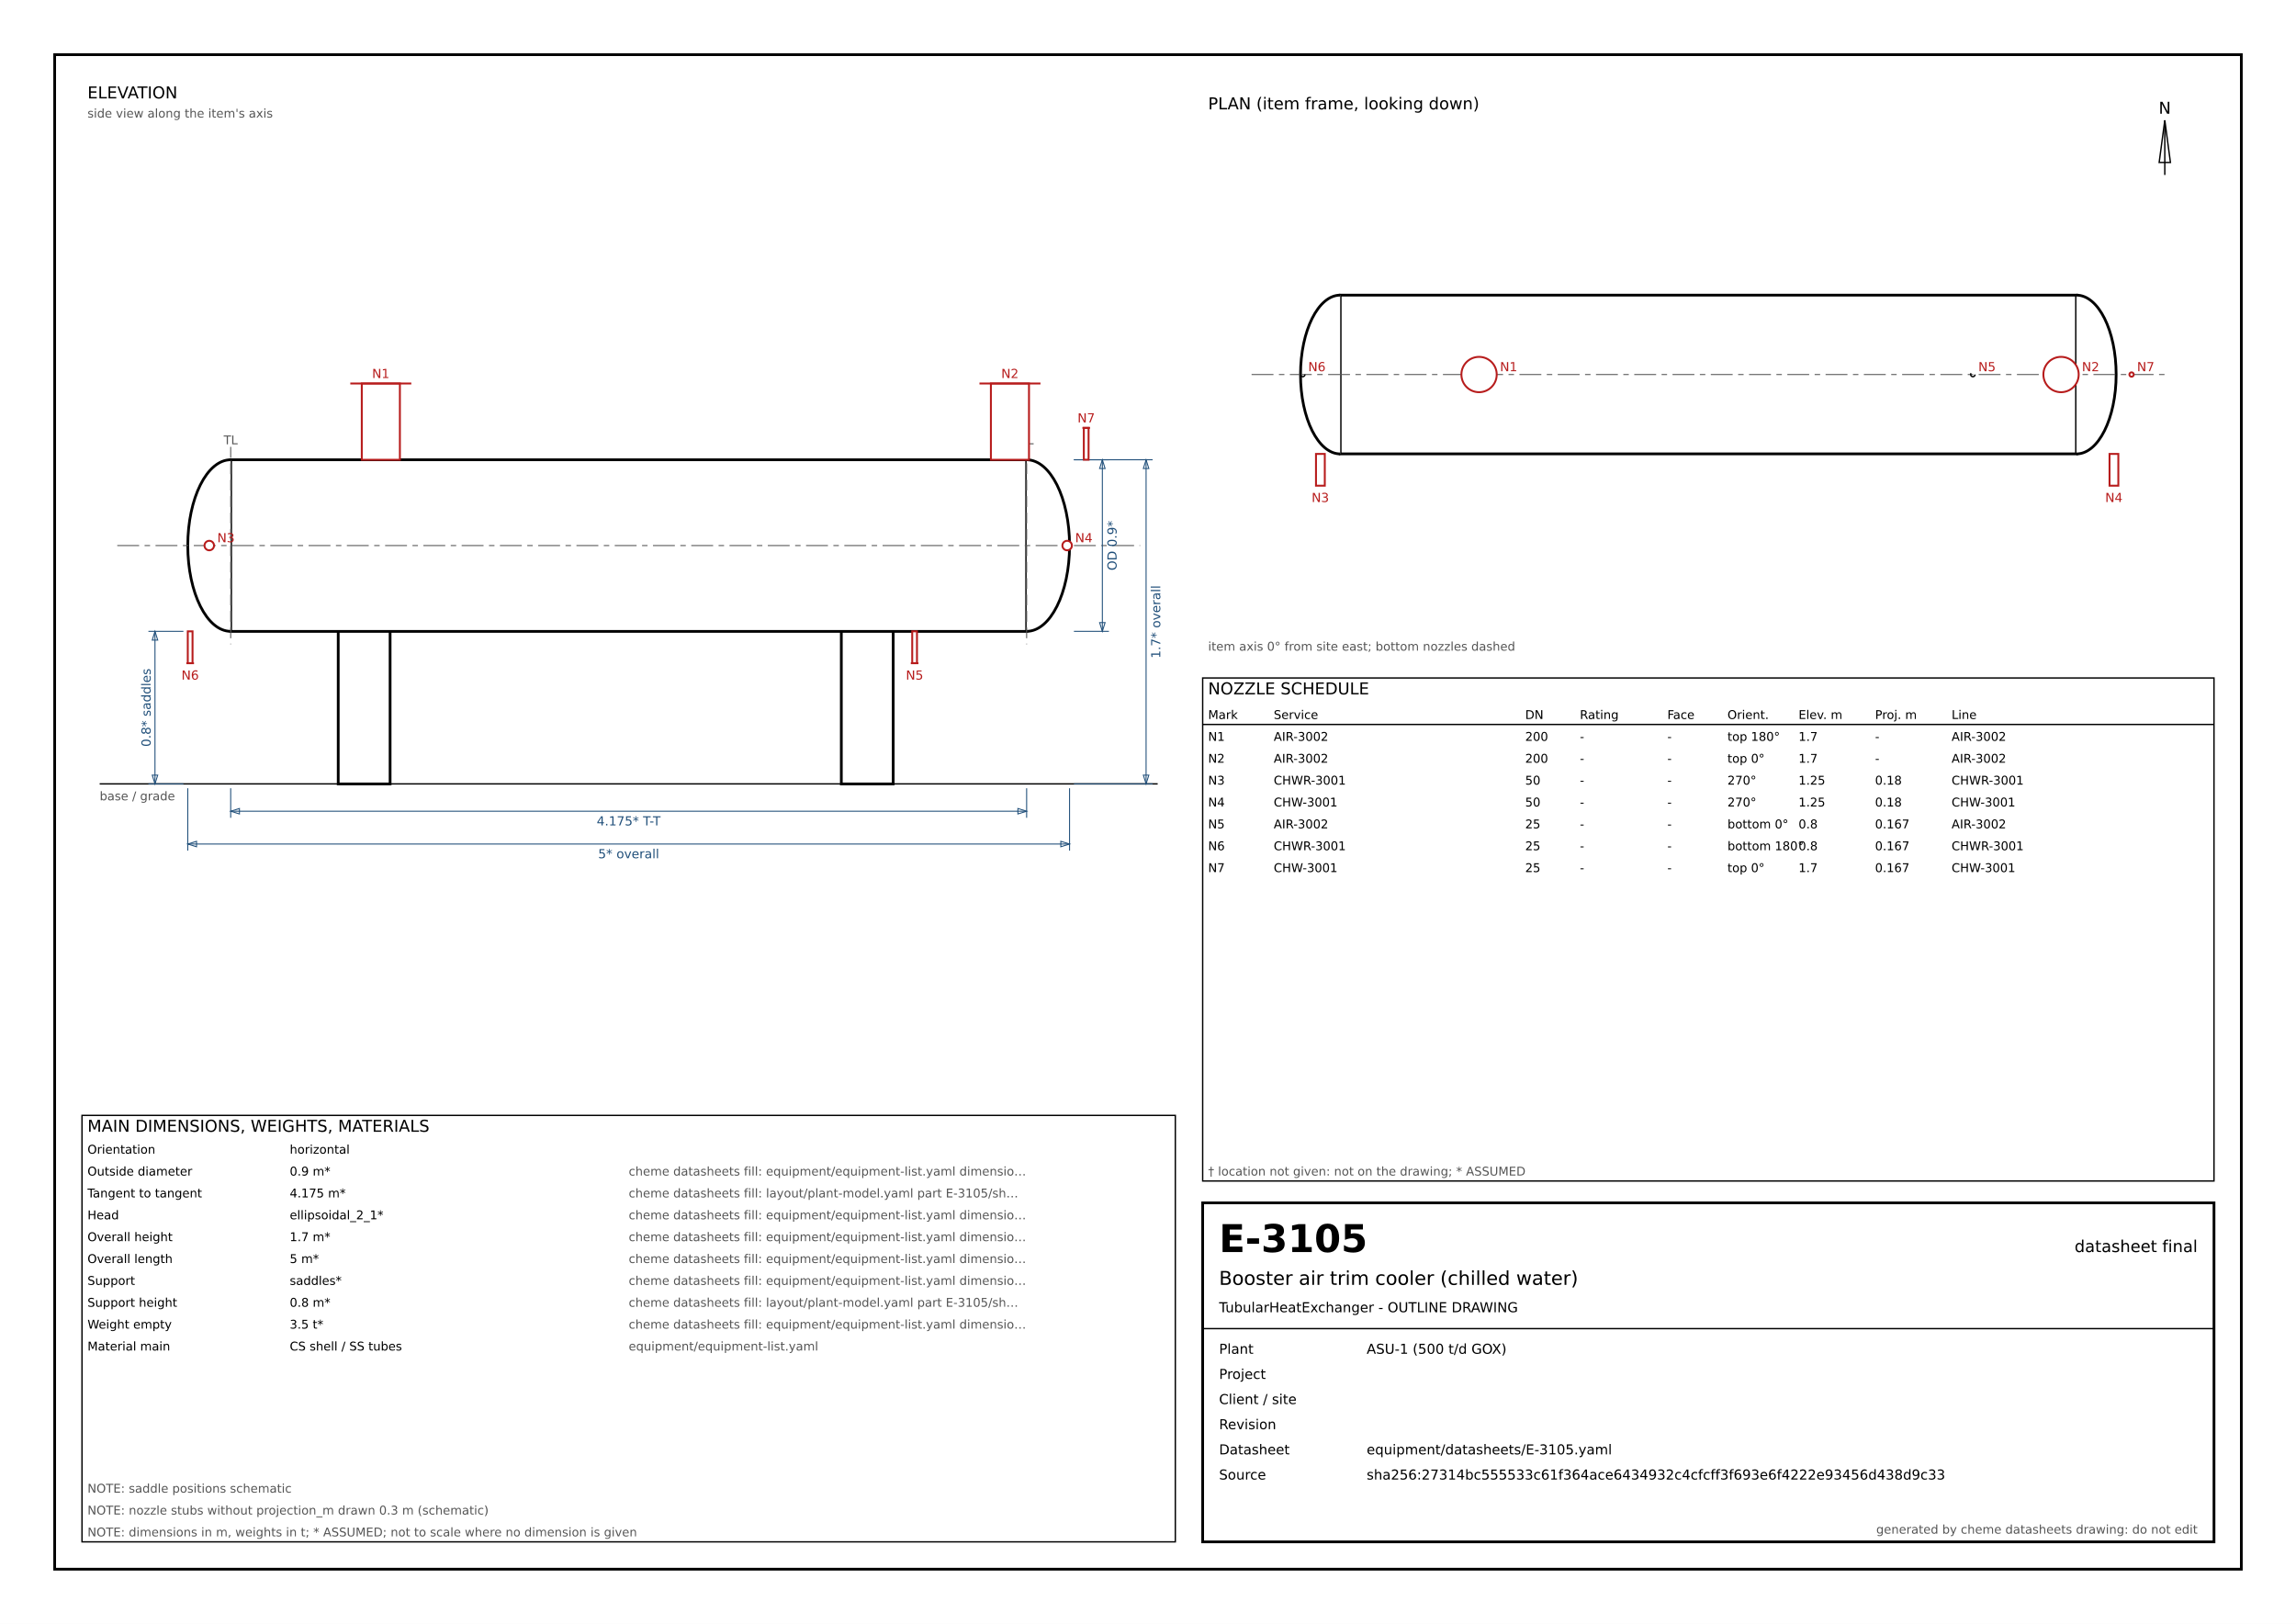
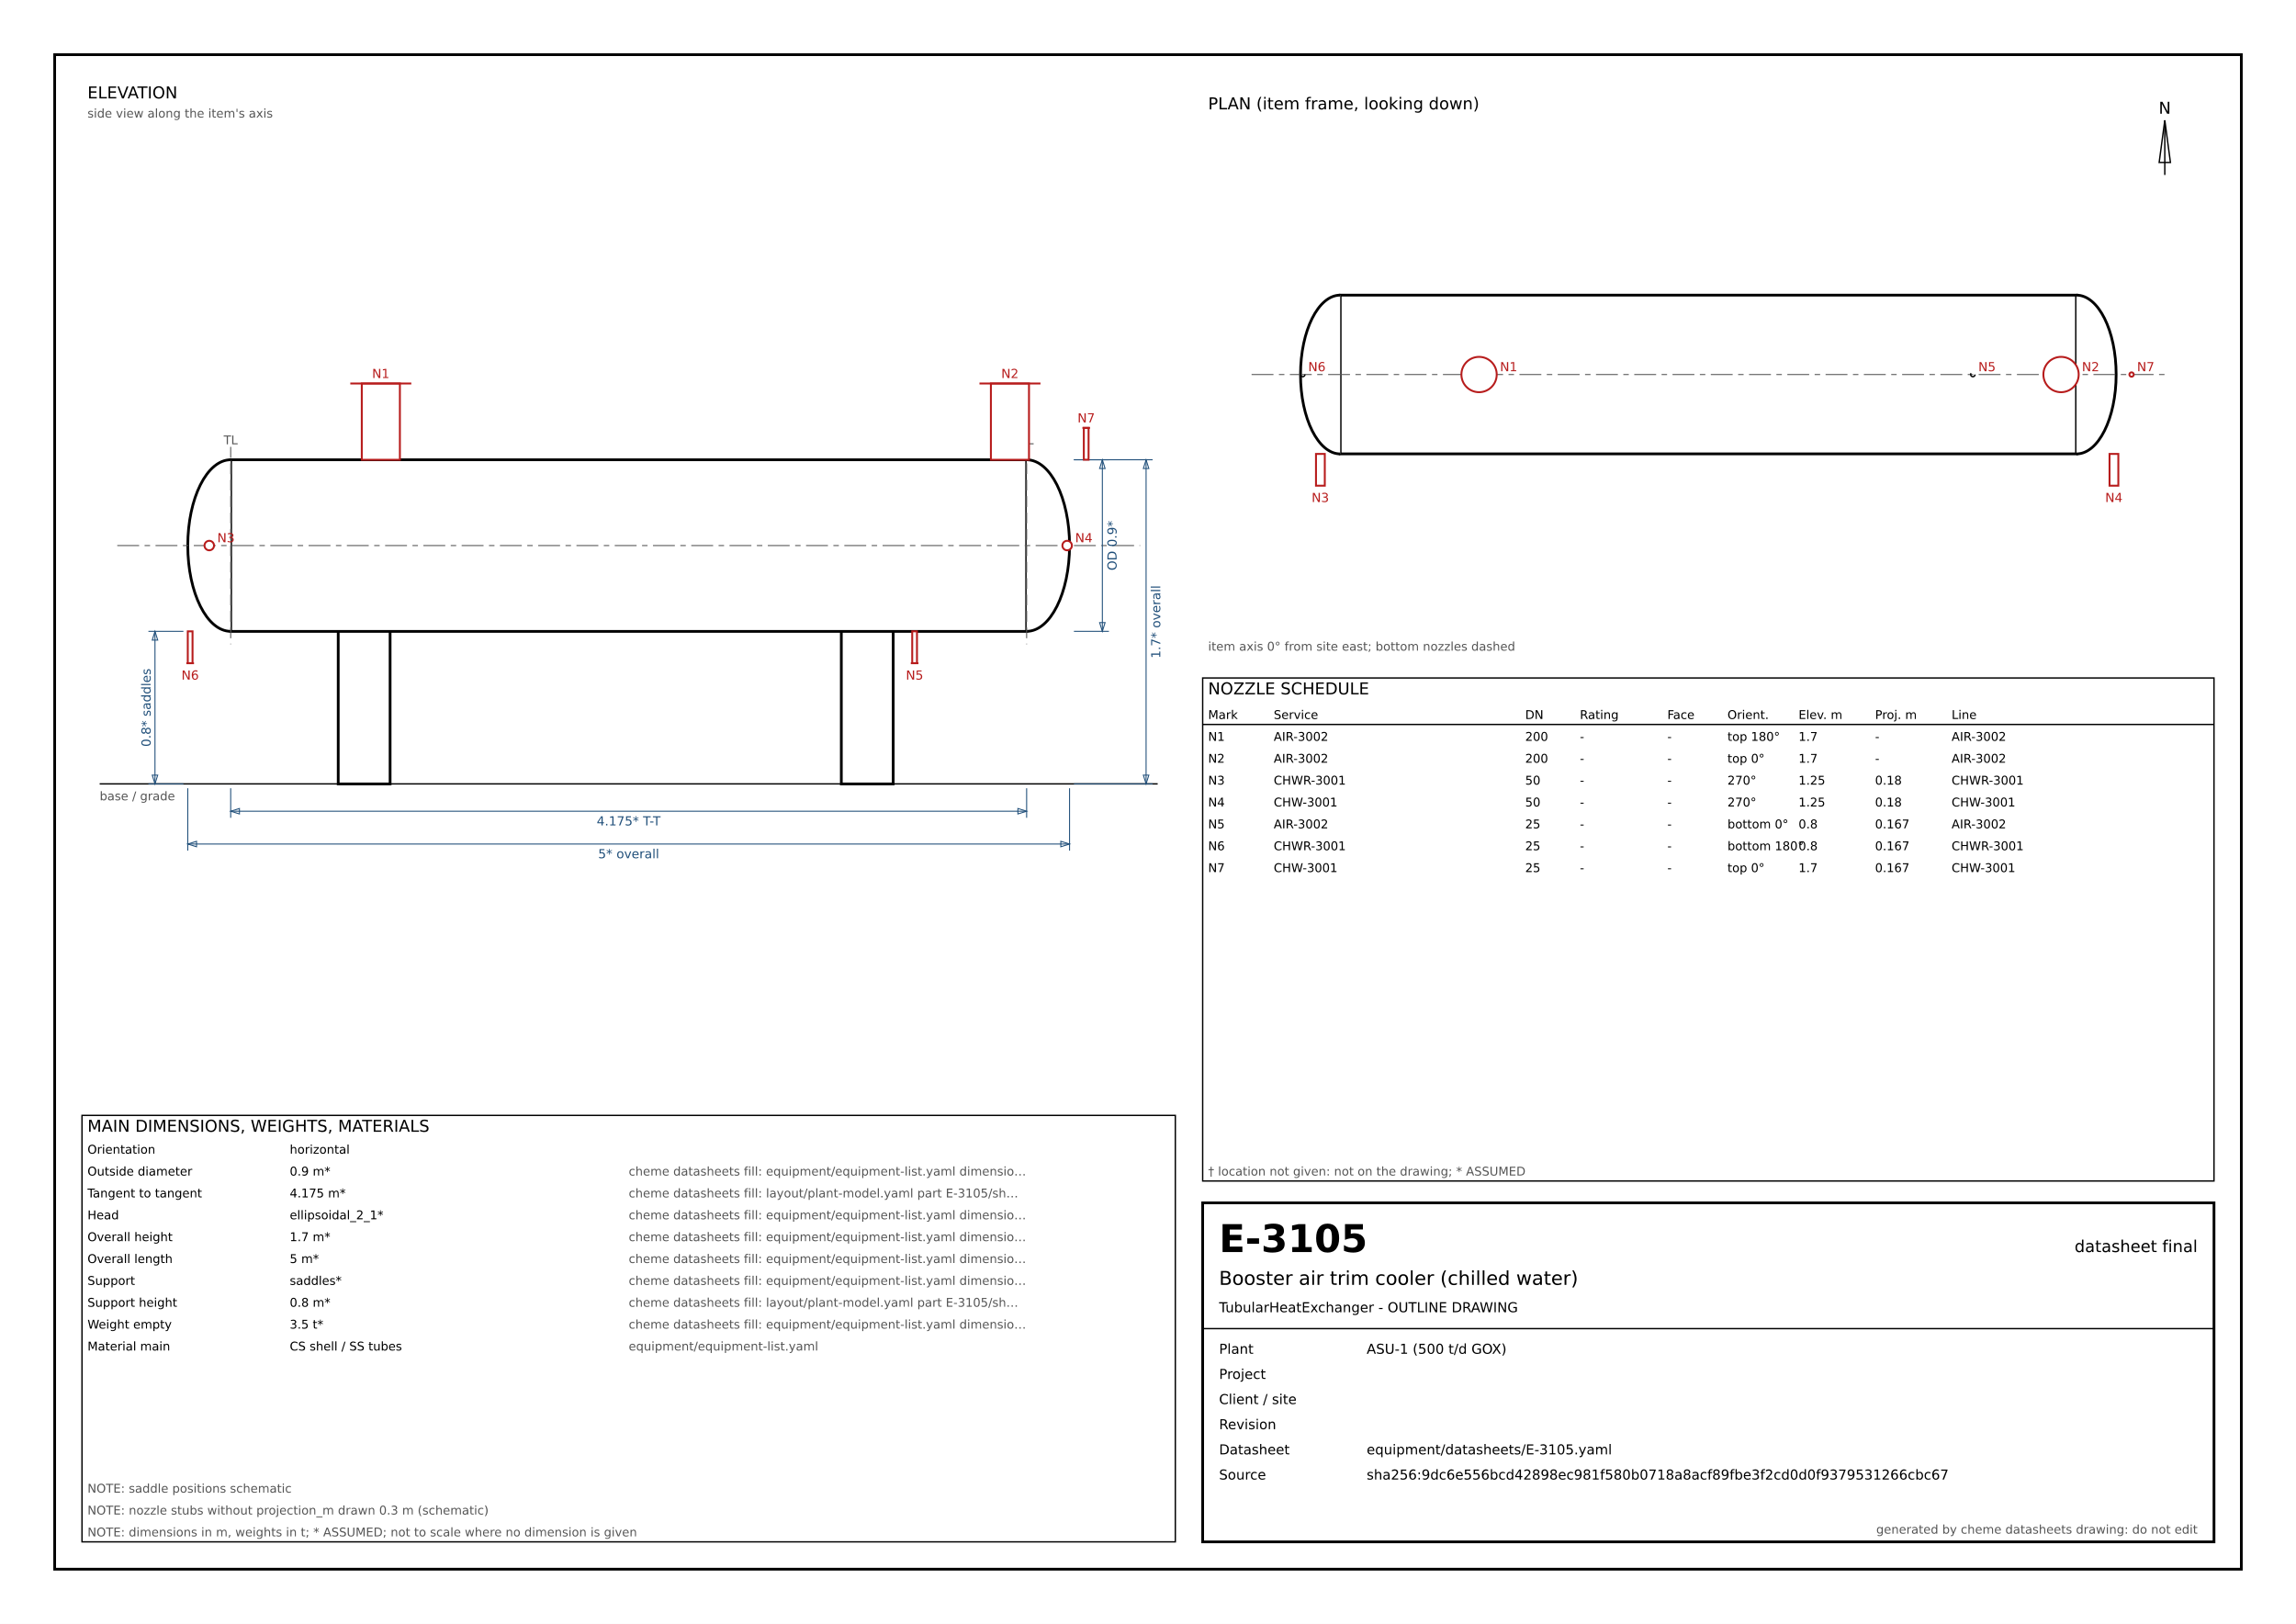
<svg xmlns="http://www.w3.org/2000/svg" width="420mm" height="297mm" viewBox="0 0 420 297">
  <style>
.frame{fill:none;stroke:#000;stroke-width:0.5}
.thin{fill:none;stroke:#000;stroke-width:0.25}
.outline{fill:#fff;stroke:#000;stroke-width:0.5}
.hidden{fill:none;stroke:#000;stroke-width:0.25;stroke-dasharray:1.5 1}
.centre{fill:none;stroke:#555;stroke-width:0.18;stroke-dasharray:4 1 1 1}
.tl{fill:none;stroke:#555;stroke-width:0.18;stroke-dasharray:2 1}
.dim{fill:none;stroke:#1f4e79;stroke-width:0.18}
.nozzle{fill:#fff;stroke:#b71c1c;stroke-width:0.35}
.section{fill:none;stroke:#2e7d32;stroke-width:0.25;stroke-dasharray:2 1}
text{font-family:'DejaVu Sans',Arial,Helvetica,sans-serif;fill:#000}
.t2{font-size:2.2px}.t25{font-size:2.5px}.t3{font-size:3px}.t35{font-size:3.5px}
.t5{font-size:5px;font-weight:bold}.t7{font-size:7px;font-weight:bold}
.dimt{font-size:2.3px;fill:#1f4e79}.nt{font-size:2.3px;fill:#b71c1c}
.note{font-size:2.2px;fill:#555}
.draft{font-size:40px;font-weight:bold;fill:#c62828;fill-opacity:0.12}
</style>
  <rect x="0" y="0" width="420" height="297" fill="#fff" />
  <rect x="10" y="10" width="400" height="277" class="frame" />
  <text x="16" y="18" class="t3" text-anchor="start">ELEVATION</text>
  <rect x="61.87" y="110.77" width="9.49" height="32.61" class="outline" />
  <rect x="153.9" y="110.77" width="9.49" height="32.61" class="outline" />
  <rect x="42.2" y="84.09" width="145.6" height="31.39" class="outline" />
  <path d="M42.2,84.09 A7.85,15.69 0 0 0 42.2,115.47" class="outline" />
  <path d="M187.8,84.09 A7.85,15.69 0 0 1 187.8,115.47" class="outline" />
  <line x1="42.2" y1="81.73" x2="42.2" y2="117.83" class="tl" />
  <text x="42.2" y="81.26" class="note" text-anchor="middle">TL</text>
  <line x1="187.8" y1="81.73" x2="187.8" y2="117.83" class="tl" />
  <text x="187.8" y="81.26" class="note" text-anchor="middle">TL</text>
  <line x1="21.45" y1="99.78" x2="208.55" y2="99.78" class="centre" />
  <line x1="18.23" y1="143.37" x2="211.77" y2="143.37" class="thin" />
  <text x="18.23" y="146.37" class="note" text-anchor="start">base / grade</text>
  <line x1="34.35" y1="144.17" x2="34.35" y2="155.57" class="dim" />
  <line x1="195.65" y1="144.17" x2="195.65" y2="155.57" class="dim" />
  <line x1="34.35" y1="154.37" x2="195.65" y2="154.37" class="dim" />
  <path d="M34.35,154.37 l1.6,0.5 l0,-1 z" class="dim" />
  <path d="M195.65,154.37 l-1.6,0.5 l0,-1 z" class="dim" />
  <text x="115" y="156.97" class="dimt" text-anchor="middle">5* overall</text>
  <line x1="42.2" y1="144.17" x2="42.2" y2="149.57" class="dim" />
  <line x1="187.8" y1="144.17" x2="187.8" y2="149.57" class="dim" />
  <line x1="42.2" y1="148.37" x2="187.8" y2="148.37" class="dim" />
  <path d="M42.2,148.37 l1.6,0.5 l0,-1 z" class="dim" />
  <path d="M187.8,148.37 l-1.6,0.5 l0,-1 z" class="dim" />
  <text x="115" y="150.97" class="dimt" text-anchor="middle">4.175* T-T</text>
  <line x1="196.45" y1="115.47" x2="202.85" y2="115.47" class="dim" />
  <line x1="196.45" y1="84.09" x2="202.85" y2="84.09" class="dim" />
  <line x1="201.65" y1="115.47" x2="201.65" y2="84.09" class="dim" />
  <path d="M201.65,115.47 l0.5,-1.6 l-1,0 z" class="dim" />
  <path d="M201.65,84.09 l0.5,1.6 l-1,0 z" class="dim" />
  <text x="204.25" y="99.78" class="dimt" text-anchor="middle" transform="rotate(-90 204.25 99.78)">OD 0.9*</text>
  <line x1="196.45" y1="143.37" x2="210.85" y2="143.37" class="dim" />
  <line x1="196.45" y1="84.09" x2="210.85" y2="84.09" class="dim" />
  <line x1="209.65" y1="143.37" x2="209.65" y2="84.09" class="dim" />
  <path d="M209.65,143.37 l0.5,-1.6 l-1,0 z" class="dim" />
  <path d="M209.65,84.09 l0.5,1.6 l-1,0 z" class="dim" />
  <text x="212.25" y="113.73" class="dimt" text-anchor="middle" transform="rotate(-90 212.25 113.73)">1.7* overall</text>
  <line x1="33.55" y1="143.37" x2="27.15" y2="143.37" class="dim" />
  <line x1="33.55" y1="115.47" x2="27.15" y2="115.47" class="dim" />
  <line x1="28.35" y1="143.37" x2="28.35" y2="115.47" class="dim" />
  <path d="M28.35,143.37 l0.5,-1.6 l-1,0 z" class="dim" />
  <path d="M28.35,115.47 l0.5,1.6 l-1,0 z" class="dim" />
  <text x="27.55" y="129.42" class="dimt" text-anchor="middle" transform="rotate(-90 27.55 129.42)">0.8* saddles</text>
  <rect x="66.18" y="70.14" width="6.97" height="13.95" class="nozzle" />
  <line x1="64.08" y1="70.14" x2="75.24" y2="70.14" class="nozzle" />
  <rect x="181.26" y="70.14" width="6.97" height="13.95" class="nozzle" />
  <line x1="179.17" y1="70.14" x2="190.33" y2="70.14" class="nozzle" />
  <circle cx="38.28" cy="99.78" r="0.87" class="nozzle" />
  <circle cx="195.21" cy="99.78" r="0.87" class="nozzle" />
  <rect x="166.87" y="115.47" width="0.87" height="5.82" class="nozzle" />
  <line x1="166.61" y1="121.3" x2="168.01" y2="121.3" class="nozzle" />
  <rect x="34.35" y="115.47" width="0.87" height="5.82" class="nozzle" />
  <line x1="34.09" y1="121.3" x2="35.49" y2="121.3" class="nozzle" />
  <rect x="198.26" y="78.26" width="0.87" height="5.82" class="nozzle" />
  <line x1="198" y1="78.26" x2="199.39" y2="78.26" class="nozzle" />
  <text x="69.66" y="69.14" class="nt" text-anchor="middle">N1</text>
  <text x="184.75" y="69.14" class="nt" text-anchor="middle">N2</text>
  <text x="39.75" y="99.18" class="nt" text-anchor="start">N3</text>
  <text x="196.68" y="99.18" class="nt" text-anchor="start">N4</text>
  <text x="167.31" y="124.3" class="nt" text-anchor="middle">N5</text>
  <text x="34.79" y="124.3" class="nt" text-anchor="middle">N6</text>
  <text x="198.7" y="77.26" class="nt" text-anchor="middle">N7</text>
  <rect x="245.16" y="53.98" width="134.68" height="29.03" class="outline" />
  <path d="M245.16,53.98 A7.26,14.52 0 0 0 245.16,83.02" class="outline" />
  <path d="M379.84,53.98 A7.26,14.52 0 0 1 379.84,83.02" class="outline" />
  <line x1="228.95" y1="68.5" x2="396.05" y2="68.5" class="centre" />
  <circle cx="270.56" cy="68.5" r="3.23" class="nozzle" />
  <circle cx="377.02" cy="68.5" r="3.23" class="nozzle" />
  <rect x="240.73" y="83.02" width="1.61" height="5.81" class="nozzle" />
  <rect x="385.89" y="83.02" width="1.61" height="5.81" class="nozzle" />
  <circle cx="360.89" cy="68.5" r="0.4" class="hidden" />
  <circle cx="238.31" cy="68.5" r="0.4" class="hidden" />
  <circle cx="389.92" cy="68.5" r="0.4" class="nozzle" />
  <text x="274.39" y="67.9" class="nt" text-anchor="start">N1</text>
  <text x="380.84" y="67.9" class="nt" text-anchor="start">N2</text>
  <text x="241.53" y="91.82" class="nt" text-anchor="middle">N3</text>
  <text x="386.69" y="91.82" class="nt" text-anchor="middle">N4</text>
  <text x="361.89" y="67.9" class="nt" text-anchor="start">N5</text>
  <text x="239.31" y="67.9" class="nt" text-anchor="start">N6</text>
  <text x="390.92" y="67.9" class="nt" text-anchor="start">N7</text>
  <line x1="396" y1="32" x2="396" y2="22" class="thin" />
  <path d="M396,22 L394.97,29.71 L397.03,29.71 z" class="thin" />
  <text x="396" y="20.8" class="t3" text-anchor="middle">N</text>
  <text x="221" y="20" class="t3" text-anchor="start">PLAN (item frame, looking down)</text>
  <text x="221" y="119" class="note" text-anchor="start">item axis 0° from site east; bottom nozzles dashed</text>
  <text x="16" y="21.5" class="note" text-anchor="start">side view along the item's axis</text>
  <text x="221" y="127" class="t3" text-anchor="start">NOZZLE SCHEDULE</text>
  <text x="221" y="131.5" class="t2" text-anchor="start">Mark</text>
  <text x="233" y="131.5" class="t2" text-anchor="start">Service</text>
  <text x="279" y="131.5" class="t2" text-anchor="start">DN</text>
  <text x="289" y="131.5" class="t2" text-anchor="start">Rating</text>
  <text x="305" y="131.5" class="t2" text-anchor="start">Face</text>
  <text x="316" y="131.5" class="t2" text-anchor="start">Orient.</text>
  <text x="329" y="131.5" class="t2" text-anchor="start">Elev. m</text>
  <text x="343" y="131.5" class="t2" text-anchor="start">Proj. m</text>
  <text x="357" y="131.5" class="t2" text-anchor="start">Line</text>
  <line x1="220" y1="132.5" x2="405" y2="132.5" class="thin" />
  <text x="221" y="135.5" class="t2" text-anchor="start">N1</text>
  <text x="233" y="135.5" class="t2" text-anchor="start">AIR-3002</text>
  <text x="279" y="135.5" class="t2" text-anchor="start">200</text>
  <text x="289" y="135.5" class="t2" text-anchor="start">-</text>
  <text x="305" y="135.5" class="t2" text-anchor="start">-</text>
  <text x="316" y="135.5" class="t2" text-anchor="start">top 180°</text>
  <text x="329" y="135.5" class="t2" text-anchor="start">1.7</text>
  <text x="343" y="135.5" class="t2" text-anchor="start">-</text>
  <text x="357" y="135.5" class="t2" text-anchor="start">AIR-3002</text>
  <text x="221" y="139.5" class="t2" text-anchor="start">N2</text>
  <text x="233" y="139.5" class="t2" text-anchor="start">AIR-3002</text>
  <text x="279" y="139.5" class="t2" text-anchor="start">200</text>
  <text x="289" y="139.5" class="t2" text-anchor="start">-</text>
  <text x="305" y="139.5" class="t2" text-anchor="start">-</text>
  <text x="316" y="139.5" class="t2" text-anchor="start">top 0°</text>
  <text x="329" y="139.5" class="t2" text-anchor="start">1.7</text>
  <text x="343" y="139.5" class="t2" text-anchor="start">-</text>
  <text x="357" y="139.5" class="t2" text-anchor="start">AIR-3002</text>
  <text x="221" y="143.5" class="t2" text-anchor="start">N3</text>
  <text x="233" y="143.5" class="t2" text-anchor="start">CHWR-3001</text>
  <text x="279" y="143.5" class="t2" text-anchor="start">50</text>
  <text x="289" y="143.5" class="t2" text-anchor="start">-</text>
  <text x="305" y="143.5" class="t2" text-anchor="start">-</text>
  <text x="316" y="143.5" class="t2" text-anchor="start">270°</text>
  <text x="329" y="143.5" class="t2" text-anchor="start">1.25</text>
  <text x="343" y="143.5" class="t2" text-anchor="start">0.18</text>
  <text x="357" y="143.5" class="t2" text-anchor="start">CHWR-3001</text>
  <text x="221" y="147.5" class="t2" text-anchor="start">N4</text>
  <text x="233" y="147.5" class="t2" text-anchor="start">CHW-3001</text>
  <text x="279" y="147.5" class="t2" text-anchor="start">50</text>
  <text x="289" y="147.5" class="t2" text-anchor="start">-</text>
  <text x="305" y="147.5" class="t2" text-anchor="start">-</text>
  <text x="316" y="147.5" class="t2" text-anchor="start">270°</text>
  <text x="329" y="147.5" class="t2" text-anchor="start">1.25</text>
  <text x="343" y="147.5" class="t2" text-anchor="start">0.18</text>
  <text x="357" y="147.5" class="t2" text-anchor="start">CHW-3001</text>
  <text x="221" y="151.5" class="t2" text-anchor="start">N5</text>
  <text x="233" y="151.5" class="t2" text-anchor="start">AIR-3002</text>
  <text x="279" y="151.5" class="t2" text-anchor="start">25</text>
  <text x="289" y="151.5" class="t2" text-anchor="start">-</text>
  <text x="305" y="151.5" class="t2" text-anchor="start">-</text>
  <text x="316" y="151.5" class="t2" text-anchor="start">bottom 0°</text>
  <text x="329" y="151.5" class="t2" text-anchor="start">0.8</text>
  <text x="343" y="151.5" class="t2" text-anchor="start">0.167</text>
  <text x="357" y="151.5" class="t2" text-anchor="start">AIR-3002</text>
  <text x="221" y="155.5" class="t2" text-anchor="start">N6</text>
  <text x="233" y="155.5" class="t2" text-anchor="start">CHWR-3001</text>
  <text x="279" y="155.5" class="t2" text-anchor="start">25</text>
  <text x="289" y="155.5" class="t2" text-anchor="start">-</text>
  <text x="305" y="155.5" class="t2" text-anchor="start">-</text>
  <text x="316" y="155.5" class="t2" text-anchor="start">bottom 180°</text>
  <text x="329" y="155.5" class="t2" text-anchor="start">0.8</text>
  <text x="343" y="155.5" class="t2" text-anchor="start">0.167</text>
  <text x="357" y="155.5" class="t2" text-anchor="start">CHWR-3001</text>
  <text x="221" y="159.5" class="t2" text-anchor="start">N7</text>
  <text x="233" y="159.5" class="t2" text-anchor="start">CHW-3001</text>
  <text x="279" y="159.5" class="t2" text-anchor="start">25</text>
  <text x="289" y="159.5" class="t2" text-anchor="start">-</text>
  <text x="305" y="159.5" class="t2" text-anchor="start">-</text>
  <text x="316" y="159.5" class="t2" text-anchor="start">top 0°</text>
  <text x="329" y="159.5" class="t2" text-anchor="start">1.7</text>
  <text x="343" y="159.5" class="t2" text-anchor="start">0.167</text>
  <text x="357" y="159.5" class="t2" text-anchor="start">CHW-3001</text>
  <text x="221" y="215" class="note" text-anchor="start">† location not given: not on the drawing; * ASSUMED</text>
  <rect x="220" y="124" width="185" height="92" class="thin" />
  <text x="16" y="207" class="t3" text-anchor="start">MAIN DIMENSIONS, WEIGHTS, MATERIALS</text>
  <text x="16" y="211" class="t2" text-anchor="start">Orientation</text>
  <text x="53" y="211" class="t2" text-anchor="start">horizontal</text>
  <text x="115" y="211" class="note" text-anchor="start" />
  <text x="16" y="215" class="t2" text-anchor="start">Outside diameter</text>
  <text x="53" y="215" class="t2" text-anchor="start">0.9 m*</text>
  <text x="115" y="215" class="note" text-anchor="start">cheme datasheets fill: equipment/equipment-list.yaml dimensio…</text>
  <text x="16" y="219" class="t2" text-anchor="start">Tangent to tangent</text>
  <text x="53" y="219" class="t2" text-anchor="start">4.175 m*</text>
  <text x="115" y="219" class="note" text-anchor="start">cheme datasheets fill: layout/plant-model.yaml part E-3105/sh…</text>
  <text x="16" y="223" class="t2" text-anchor="start">Head</text>
  <text x="53" y="223" class="t2" text-anchor="start">ellipsoidal_2_1*</text>
  <text x="115" y="223" class="note" text-anchor="start">cheme datasheets fill: equipment/equipment-list.yaml dimensio…</text>
  <text x="16" y="227" class="t2" text-anchor="start">Overall height</text>
  <text x="53" y="227" class="t2" text-anchor="start">1.7 m*</text>
  <text x="115" y="227" class="note" text-anchor="start">cheme datasheets fill: equipment/equipment-list.yaml dimensio…</text>
  <text x="16" y="231" class="t2" text-anchor="start">Overall length</text>
  <text x="53" y="231" class="t2" text-anchor="start">5 m*</text>
  <text x="115" y="231" class="note" text-anchor="start">cheme datasheets fill: equipment/equipment-list.yaml dimensio…</text>
  <text x="16" y="235" class="t2" text-anchor="start">Support</text>
  <text x="53" y="235" class="t2" text-anchor="start">saddles*</text>
  <text x="115" y="235" class="note" text-anchor="start">cheme datasheets fill: equipment/equipment-list.yaml dimensio…</text>
  <text x="16" y="239" class="t2" text-anchor="start">Support height</text>
  <text x="53" y="239" class="t2" text-anchor="start">0.8 m*</text>
  <text x="115" y="239" class="note" text-anchor="start">cheme datasheets fill: layout/plant-model.yaml part E-3105/sh…</text>
  <text x="16" y="243" class="t2" text-anchor="start">Weight empty</text>
  <text x="53" y="243" class="t2" text-anchor="start">3.5 t*</text>
  <text x="115" y="243" class="note" text-anchor="start">cheme datasheets fill: equipment/equipment-list.yaml dimensio…</text>
  <text x="16" y="247" class="t2" text-anchor="start">Material main</text>
  <text x="53" y="247" class="t2" text-anchor="start">CS shell / SS tubes</text>
  <text x="115" y="247" class="note" text-anchor="start">equipment/equipment-list.yaml</text>
  <text x="16" y="273" class="note" text-anchor="start">NOTE: saddle positions schematic</text>
  <text x="16" y="277" class="note" text-anchor="start">NOTE: nozzle stubs without projection_m drawn 0.3 m (schematic)</text>
  <text x="16" y="281" class="note" text-anchor="start">NOTE: dimensions in m, weights in t; * ASSUMED; not to scale where no dimension is given</text>
  <rect x="15" y="204" width="200" height="78" class="thin" />
  <rect x="220" y="220" width="185" height="62" class="frame" />
  <text x="223" y="229" class="t7" text-anchor="start">E-3105</text>
  <text x="223" y="235" class="t35" text-anchor="start">Booster air trim cooler (chilled water)</text>
  <text x="223" y="240" class="t25" text-anchor="start">TubularHeatExchanger - OUTLINE DRAWING</text>
  <line x1="220" y1="243" x2="405" y2="243" class="thin" />
  <text x="223" y="247.6" class="t25" text-anchor="start">Plant</text>
  <text x="250" y="247.6" class="t25" text-anchor="start">ASU-1 (500 t/d GOX)</text>
  <text x="223" y="252.2" class="t25" text-anchor="start">Project</text>
  <text x="250" y="252.2" class="t25" text-anchor="start" />
  <text x="223" y="256.8" class="t25" text-anchor="start">Client / site</text>
  <text x="250" y="256.8" class="t25" text-anchor="start" />
  <text x="223" y="261.4" class="t25" text-anchor="start">Revision</text>
  <text x="250" y="261.4" class="t25" text-anchor="start" />
  <text x="223" y="266" class="t25" text-anchor="start">Datasheet</text>
  <text x="250" y="266" class="t25" text-anchor="start">equipment/datasheets/E-3105.yaml</text>
  <text x="223" y="270.6" class="t25" text-anchor="start">Source</text>
-   <text x="250" y="270.6" class="t25" text-anchor="start">sha256:27314bc555533c61f364ace6434932c4cfcff3f693e6f4222e93456d438d9c33</text>
+   <text x="250" y="270.6" class="t25" text-anchor="start">sha256:9dc6e556bcd42898ec981f580b0718a8acf89fbe3f2cd0d0f9379531266cbc67</text>
  <text x="402" y="229" class="t3" text-anchor="end">datasheet final</text>
  <text x="402" y="280.5" class="note" text-anchor="end">generated by cheme datasheets drawing: do not edit</text>
</svg>
